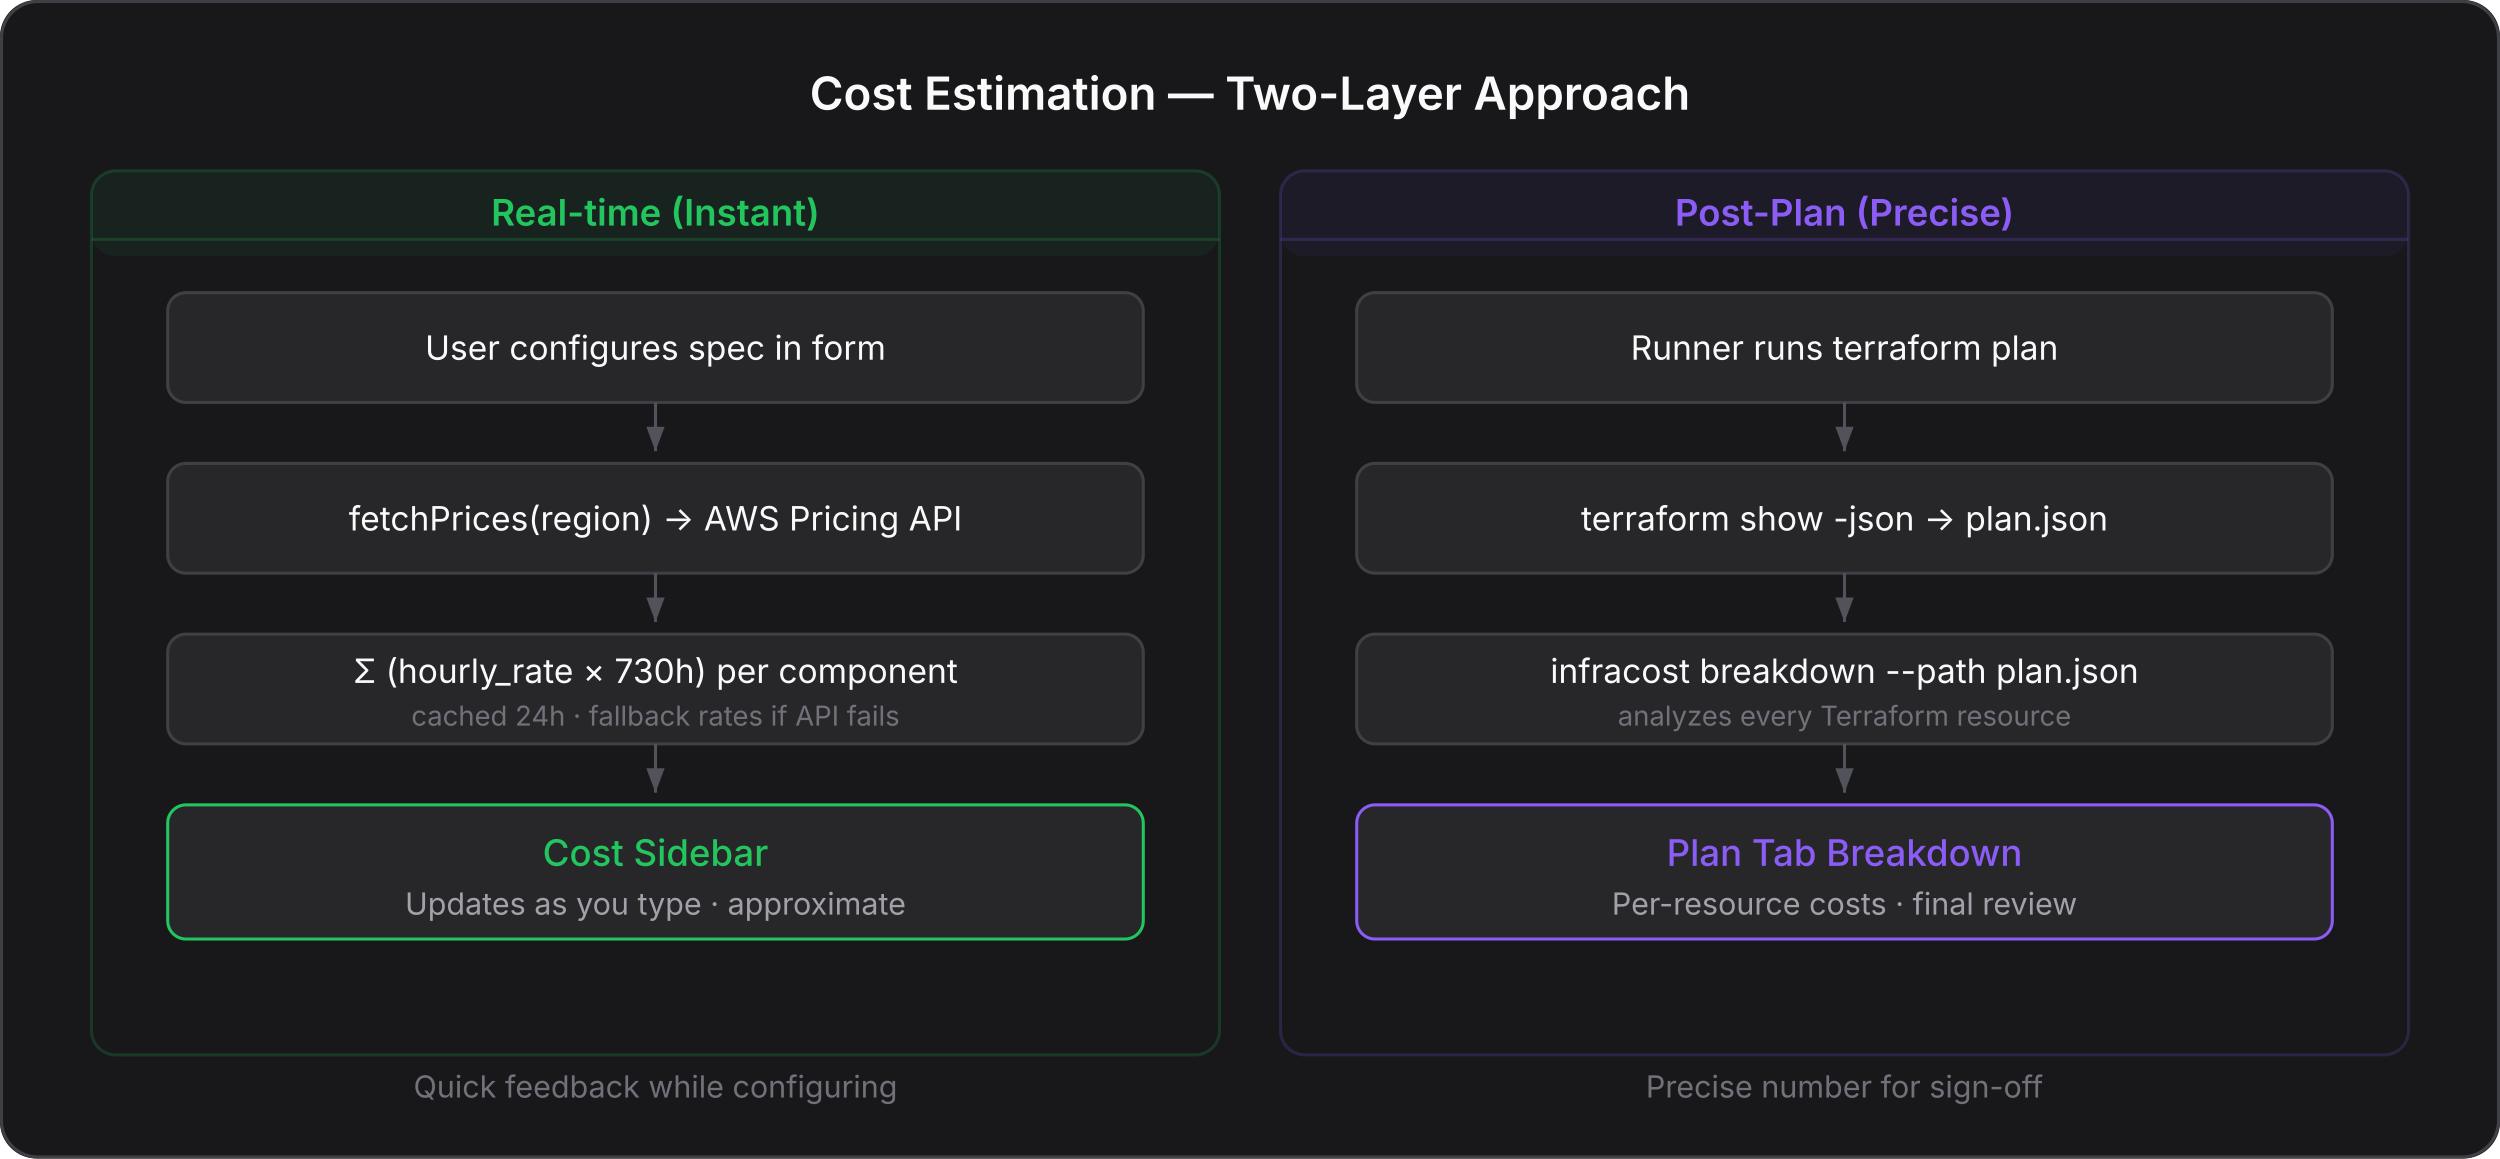
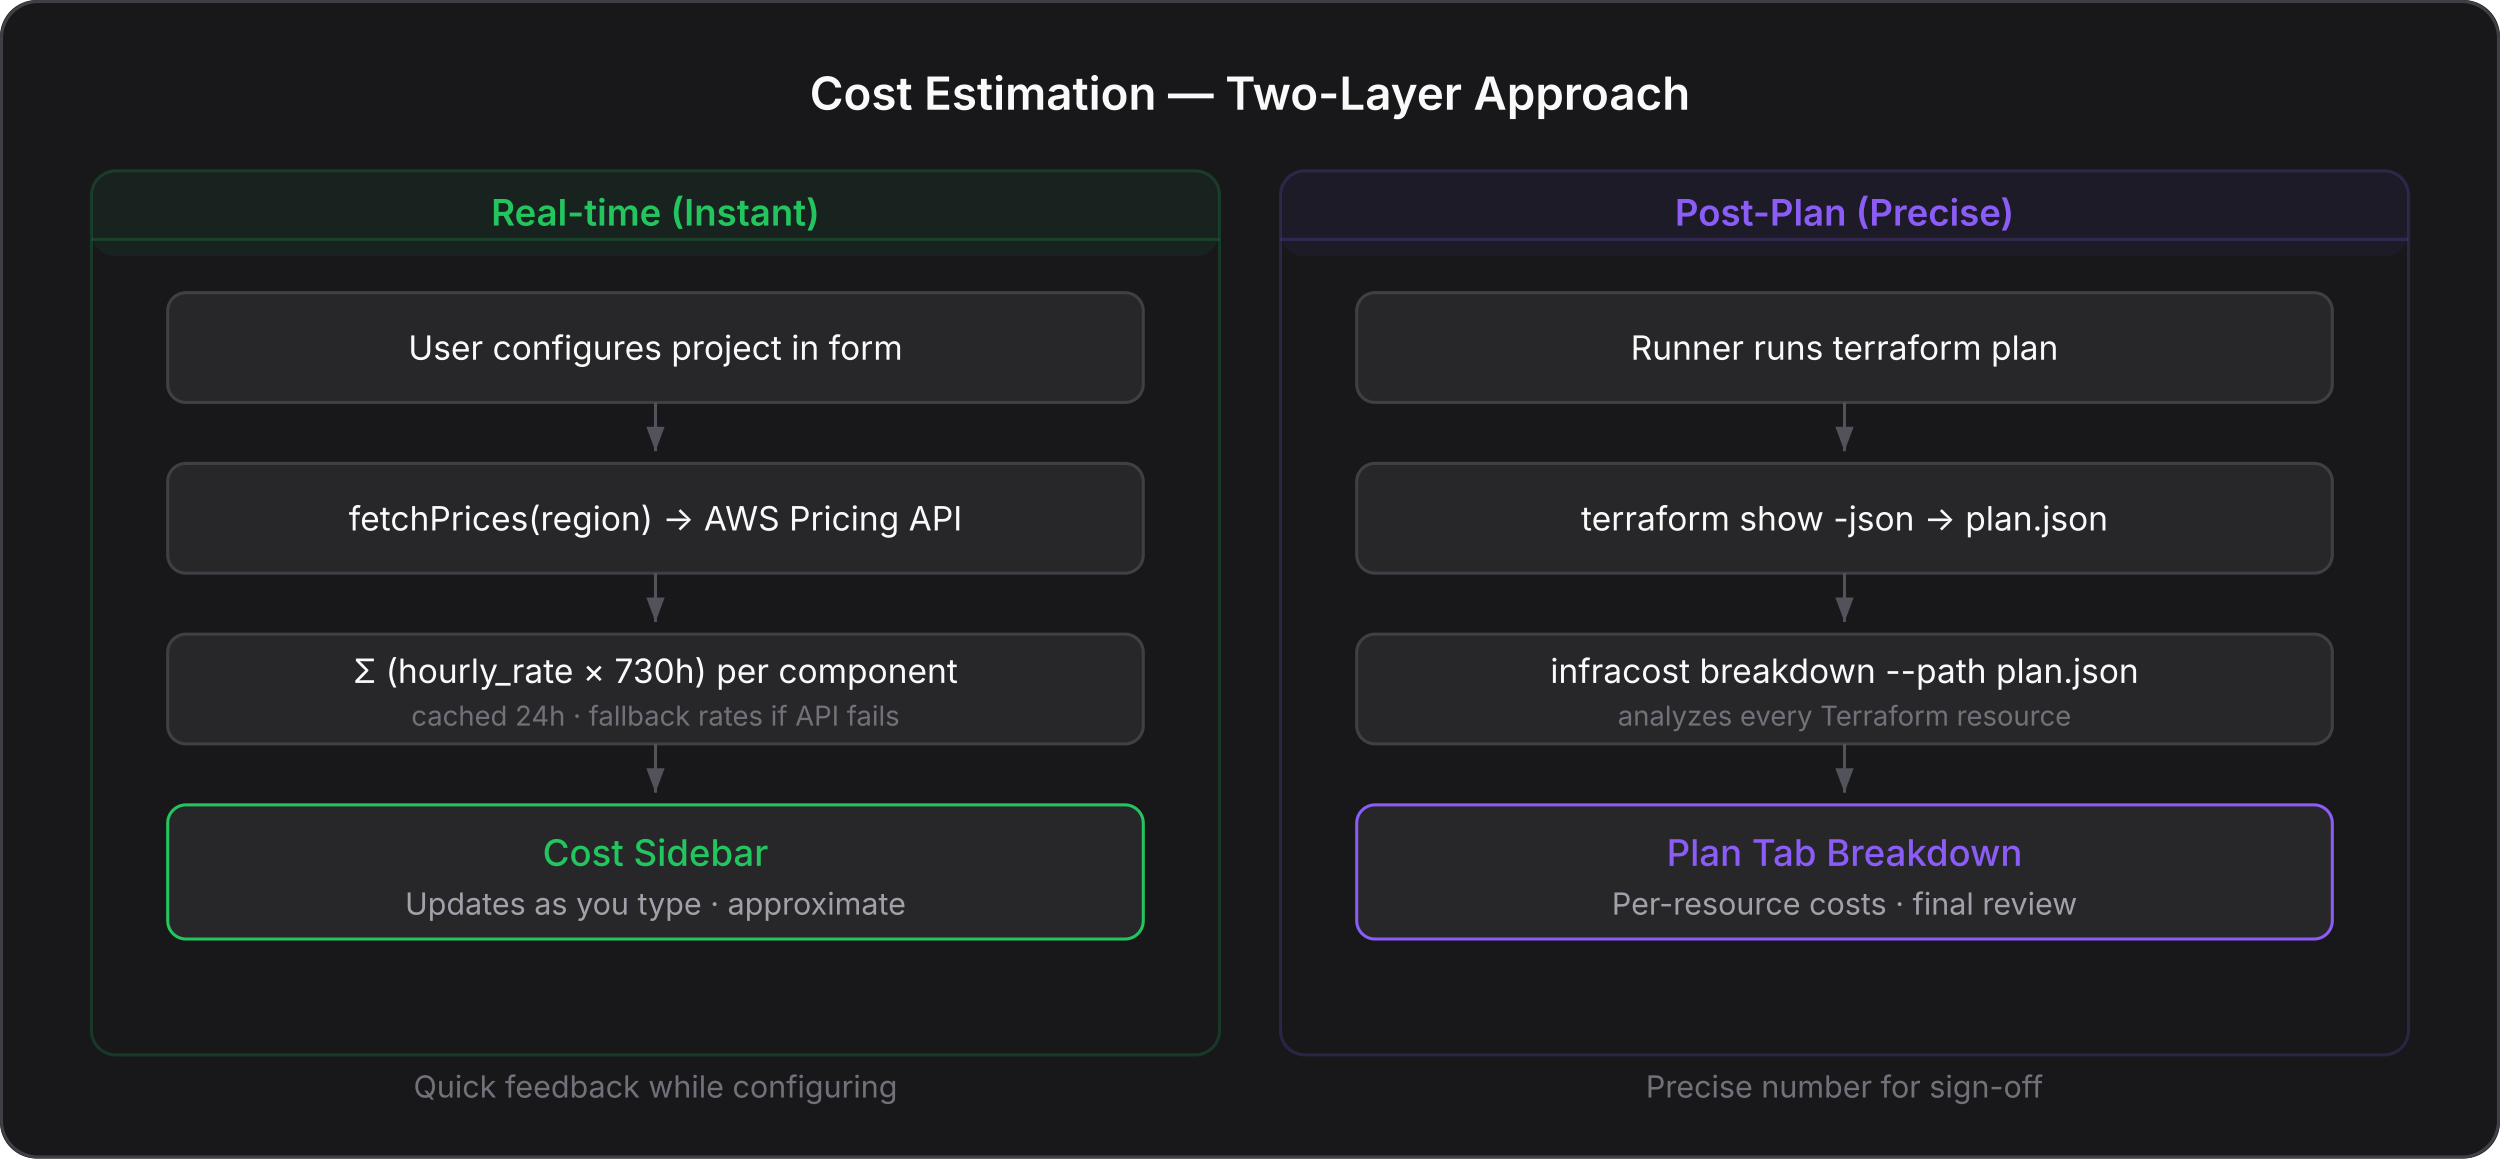
<svg xmlns="http://www.w3.org/2000/svg" viewBox="0 0 820 380" width="100%" fill="none">
  <defs>
    <marker id="arrow" markerWidth="8" markerHeight="6" refX="8" refY="3" orient="auto">
      <path d="M0,0 L8,3 L0,6" fill="#52525B" />
    </marker>
  </defs>
  <rect width="820" height="380" rx="12" fill="#18181B" />
  <rect x="0.5" y="0.5" width="819" height="379" rx="12" fill="none" stroke="#3F3F46" />
  <text x="410" y="36" text-anchor="middle" font-family="Inter, system-ui, sans-serif" font-size="15" font-weight="600" fill="#FAFAFA">Cost Estimation — Two-Layer Approach</text>
  <rect x="30" y="56" width="370" height="290" rx="8" fill="none" stroke="#22C55E30" />
  <rect x="30" y="56" width="370" height="28" rx="8" fill="#22C55E10" />
  <rect x="30" y="78" width="370" height="1" fill="#22C55E30" />
  <text x="215" y="74" text-anchor="middle" font-family="Inter, system-ui, sans-serif" font-size="12" font-weight="600" fill="#22C55E">Real-time (Instant)</text>
  <rect x="55" y="96" width="320" height="36" rx="6" fill="#27272A" stroke="#3F3F46" />
-   <text x="215" y="118" text-anchor="middle" font-family="Inter, system-ui, sans-serif" font-size="11" fill="#FAFAFA">User configures spec in form</text>
+   <text x="215" y="118" text-anchor="middle" font-family="Inter, system-ui, sans-serif" font-size="11" fill="#FAFAFA">User configures project in form</text>
  <line x1="215" y1="132" x2="215" y2="148" stroke="#52525B" stroke-width="1" marker-end="url(#arrow)" />
  <rect x="55" y="152" width="320" height="36" rx="6" fill="#27272A" stroke="#3F3F46" />
  <text x="215" y="174" text-anchor="middle" font-family="Inter, system-ui, sans-serif" font-size="11" fill="#FAFAFA">fetchPrices(region) → AWS Pricing API</text>
  <line x1="215" y1="188" x2="215" y2="204" stroke="#52525B" stroke-width="1" marker-end="url(#arrow)" />
  <rect x="55" y="208" width="320" height="36" rx="6" fill="#27272A" stroke="#3F3F46" />
  <text x="215" y="224" text-anchor="middle" font-family="Inter, system-ui, sans-serif" font-size="11" fill="#FAFAFA">Σ (hourly_rate × 730h) per component</text>
  <text x="215" y="238" text-anchor="middle" font-family="Inter, system-ui, sans-serif" font-size="9" fill="#71717A">cached 24h · fallback rates if API fails</text>
  <line x1="215" y1="244" x2="215" y2="260" stroke="#52525B" stroke-width="1" marker-end="url(#arrow)" />
  <rect x="55" y="264" width="320" height="44" rx="6" fill="#27272A" stroke="#22C55E" />
  <text x="215" y="284" text-anchor="middle" font-family="Inter, system-ui, sans-serif" font-size="12" font-weight="500" fill="#22C55E">Cost Sidebar</text>
  <text x="215" y="300" text-anchor="middle" font-family="Inter, system-ui, sans-serif" font-size="10" fill="#A1A1AA">Updates as you type · approximate</text>
  <rect x="420" y="56" width="370" height="290" rx="8" fill="none" stroke="#8B5CF630" />
  <rect x="420" y="56" width="370" height="28" rx="8" fill="#8B5CF610" />
  <rect x="420" y="78" width="370" height="1" fill="#8B5CF630" />
  <text x="605" y="74" text-anchor="middle" font-family="Inter, system-ui, sans-serif" font-size="12" font-weight="600" fill="#8B5CF6">Post-Plan (Precise)</text>
  <rect x="445" y="96" width="320" height="36" rx="6" fill="#27272A" stroke="#3F3F46" />
  <text x="605" y="118" text-anchor="middle" font-family="Inter, system-ui, sans-serif" font-size="11" fill="#FAFAFA">Runner runs terraform plan</text>
  <line x1="605" y1="132" x2="605" y2="148" stroke="#52525B" stroke-width="1" marker-end="url(#arrow)" />
  <rect x="445" y="152" width="320" height="36" rx="6" fill="#27272A" stroke="#3F3F46" />
  <text x="605" y="174" text-anchor="middle" font-family="Inter, system-ui, sans-serif" font-size="11" fill="#FAFAFA">terraform show -json → plan.json</text>
  <line x1="605" y1="188" x2="605" y2="204" stroke="#52525B" stroke-width="1" marker-end="url(#arrow)" />
  <rect x="445" y="208" width="320" height="36" rx="6" fill="#27272A" stroke="#3F3F46" />
  <text x="605" y="224" text-anchor="middle" font-family="Inter, system-ui, sans-serif" font-size="11" fill="#FAFAFA">infracost breakdown --path plan.json</text>
  <text x="605" y="238" text-anchor="middle" font-family="Inter, system-ui, sans-serif" font-size="9" fill="#71717A">analyzes every Terraform resource</text>
  <line x1="605" y1="244" x2="605" y2="260" stroke="#52525B" stroke-width="1" marker-end="url(#arrow)" />
  <rect x="445" y="264" width="320" height="44" rx="6" fill="#27272A" stroke="#8B5CF6" />
  <text x="605" y="284" text-anchor="middle" font-family="Inter, system-ui, sans-serif" font-size="12" font-weight="500" fill="#8B5CF6">Plan Tab Breakdown</text>
  <text x="605" y="300" text-anchor="middle" font-family="Inter, system-ui, sans-serif" font-size="10" fill="#A1A1AA">Per-resource costs · final review</text>
  <text x="215" y="360" text-anchor="middle" font-family="Inter, system-ui, sans-serif" font-size="10" fill="#71717A">Quick feedback while configuring</text>
  <text x="605" y="360" text-anchor="middle" font-family="Inter, system-ui, sans-serif" font-size="10" fill="#71717A">Precise number for sign-off</text>
</svg>
